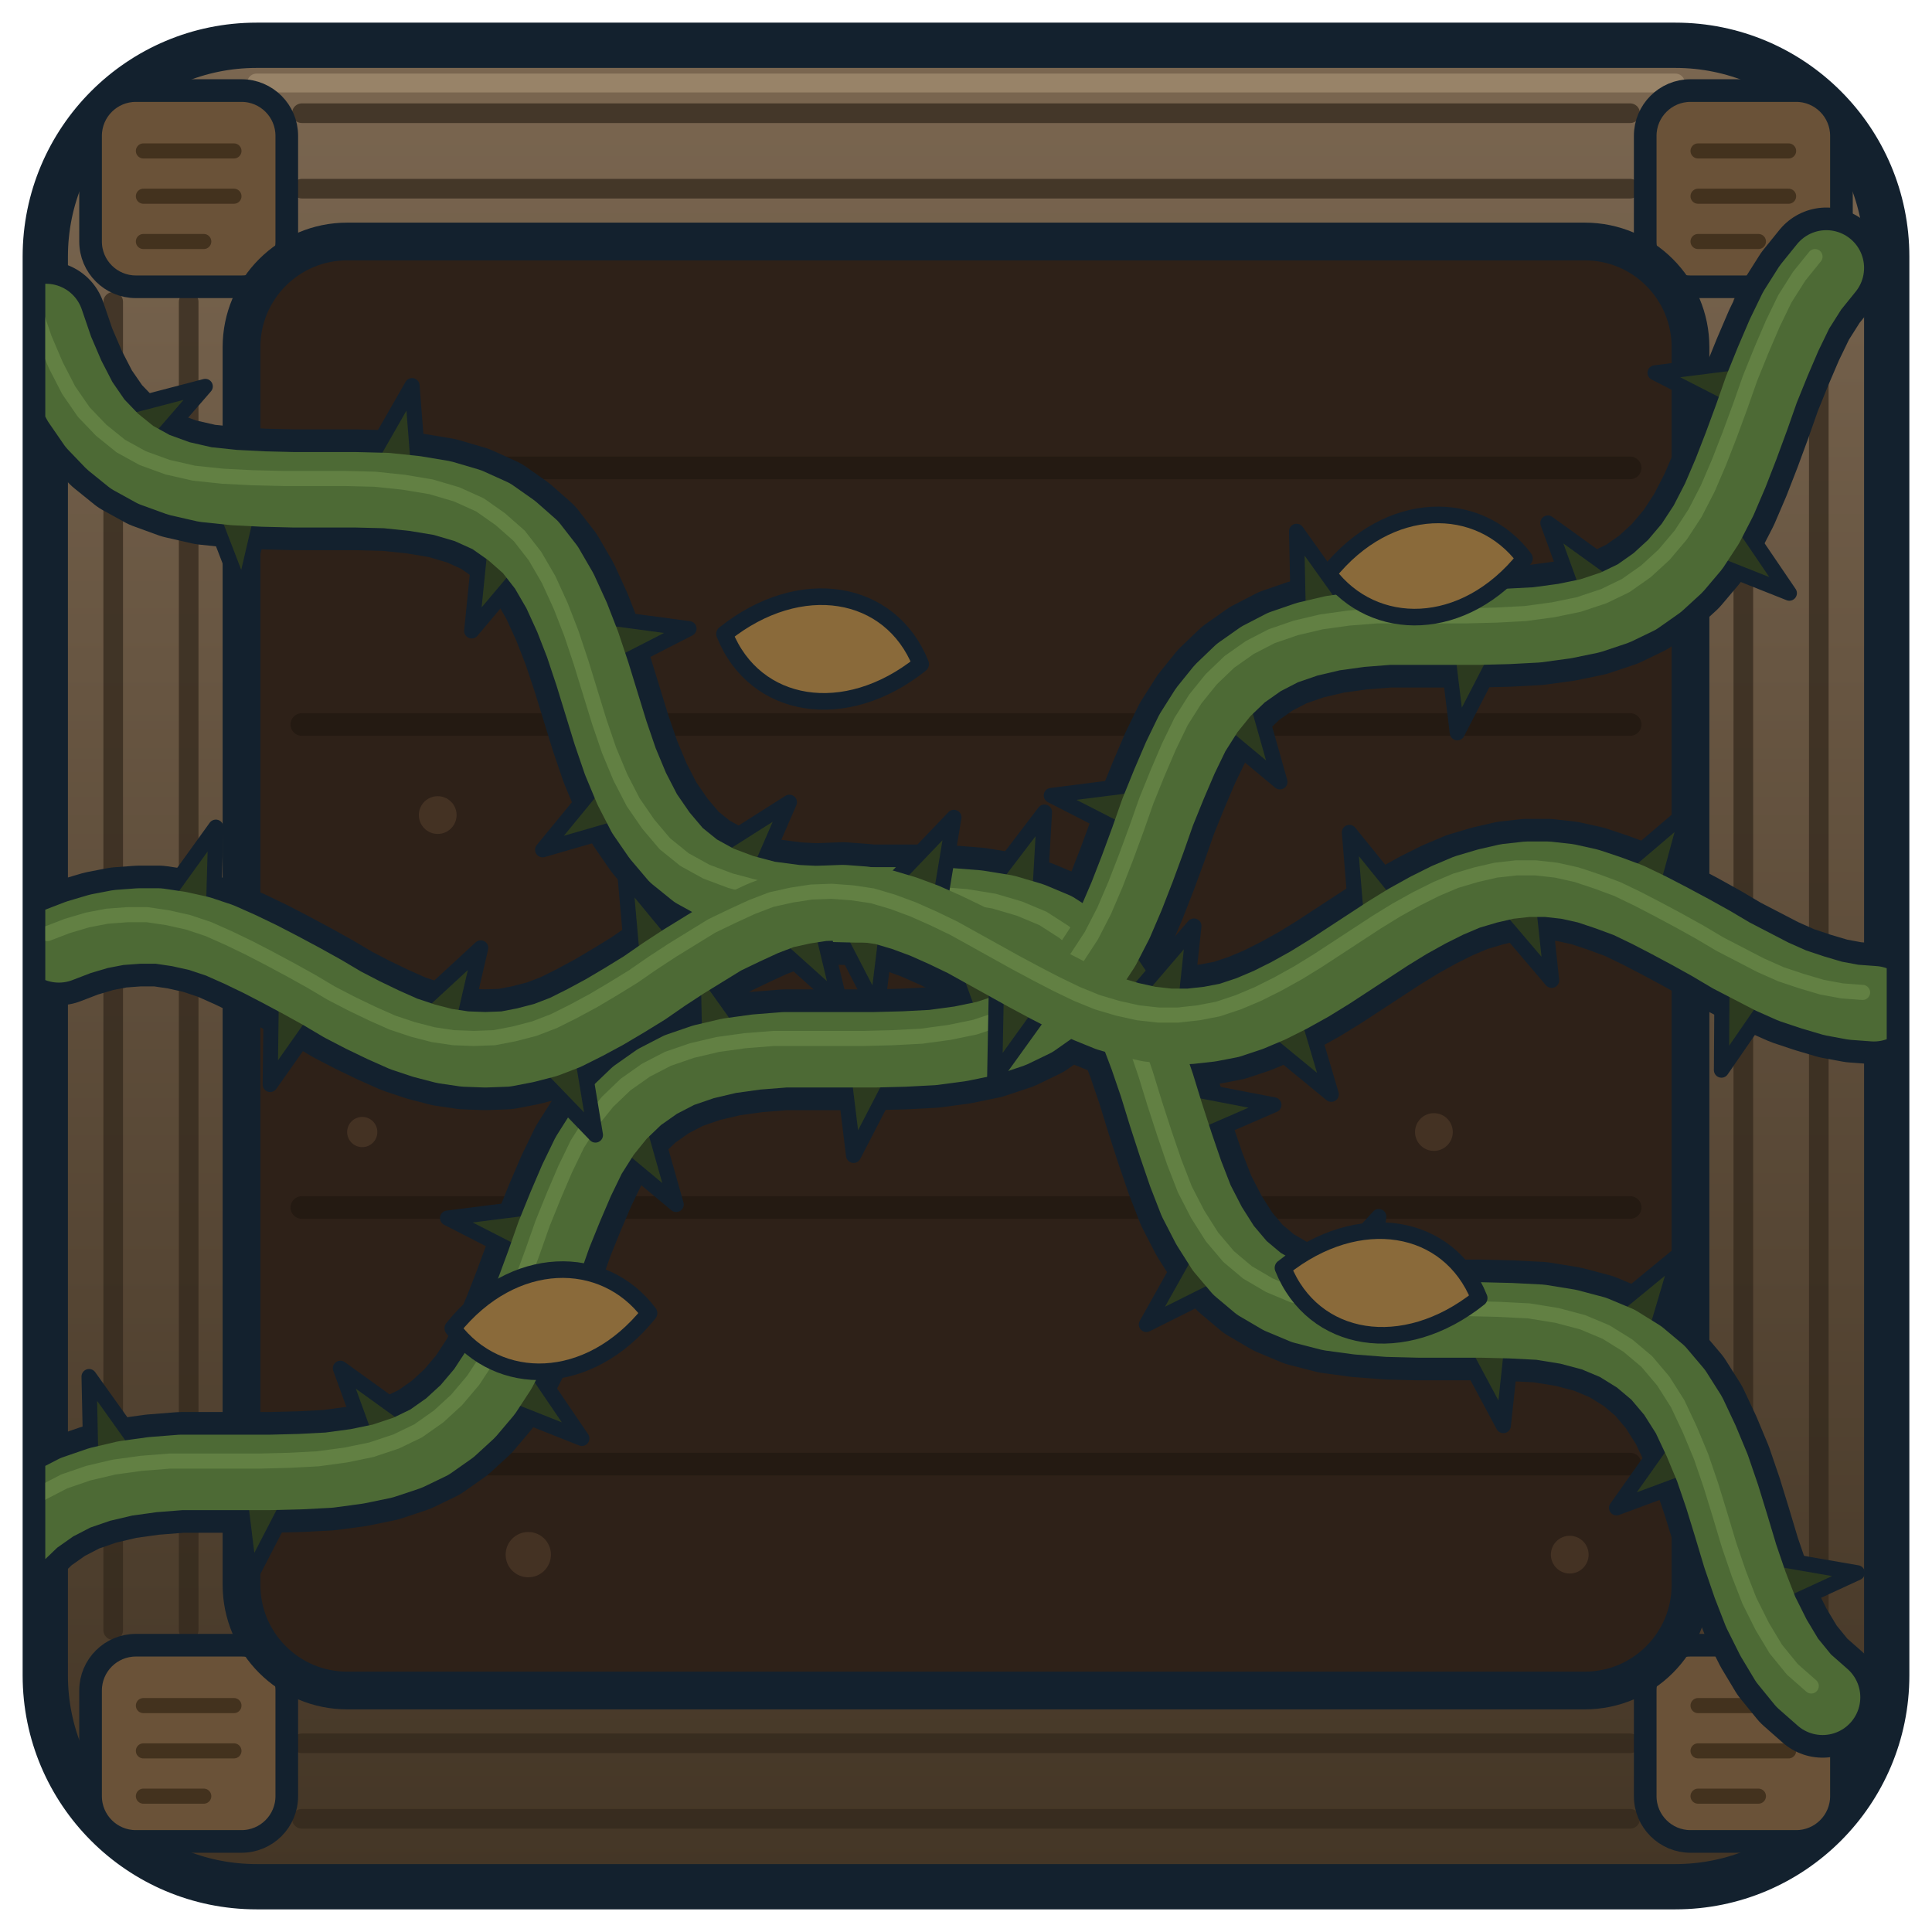
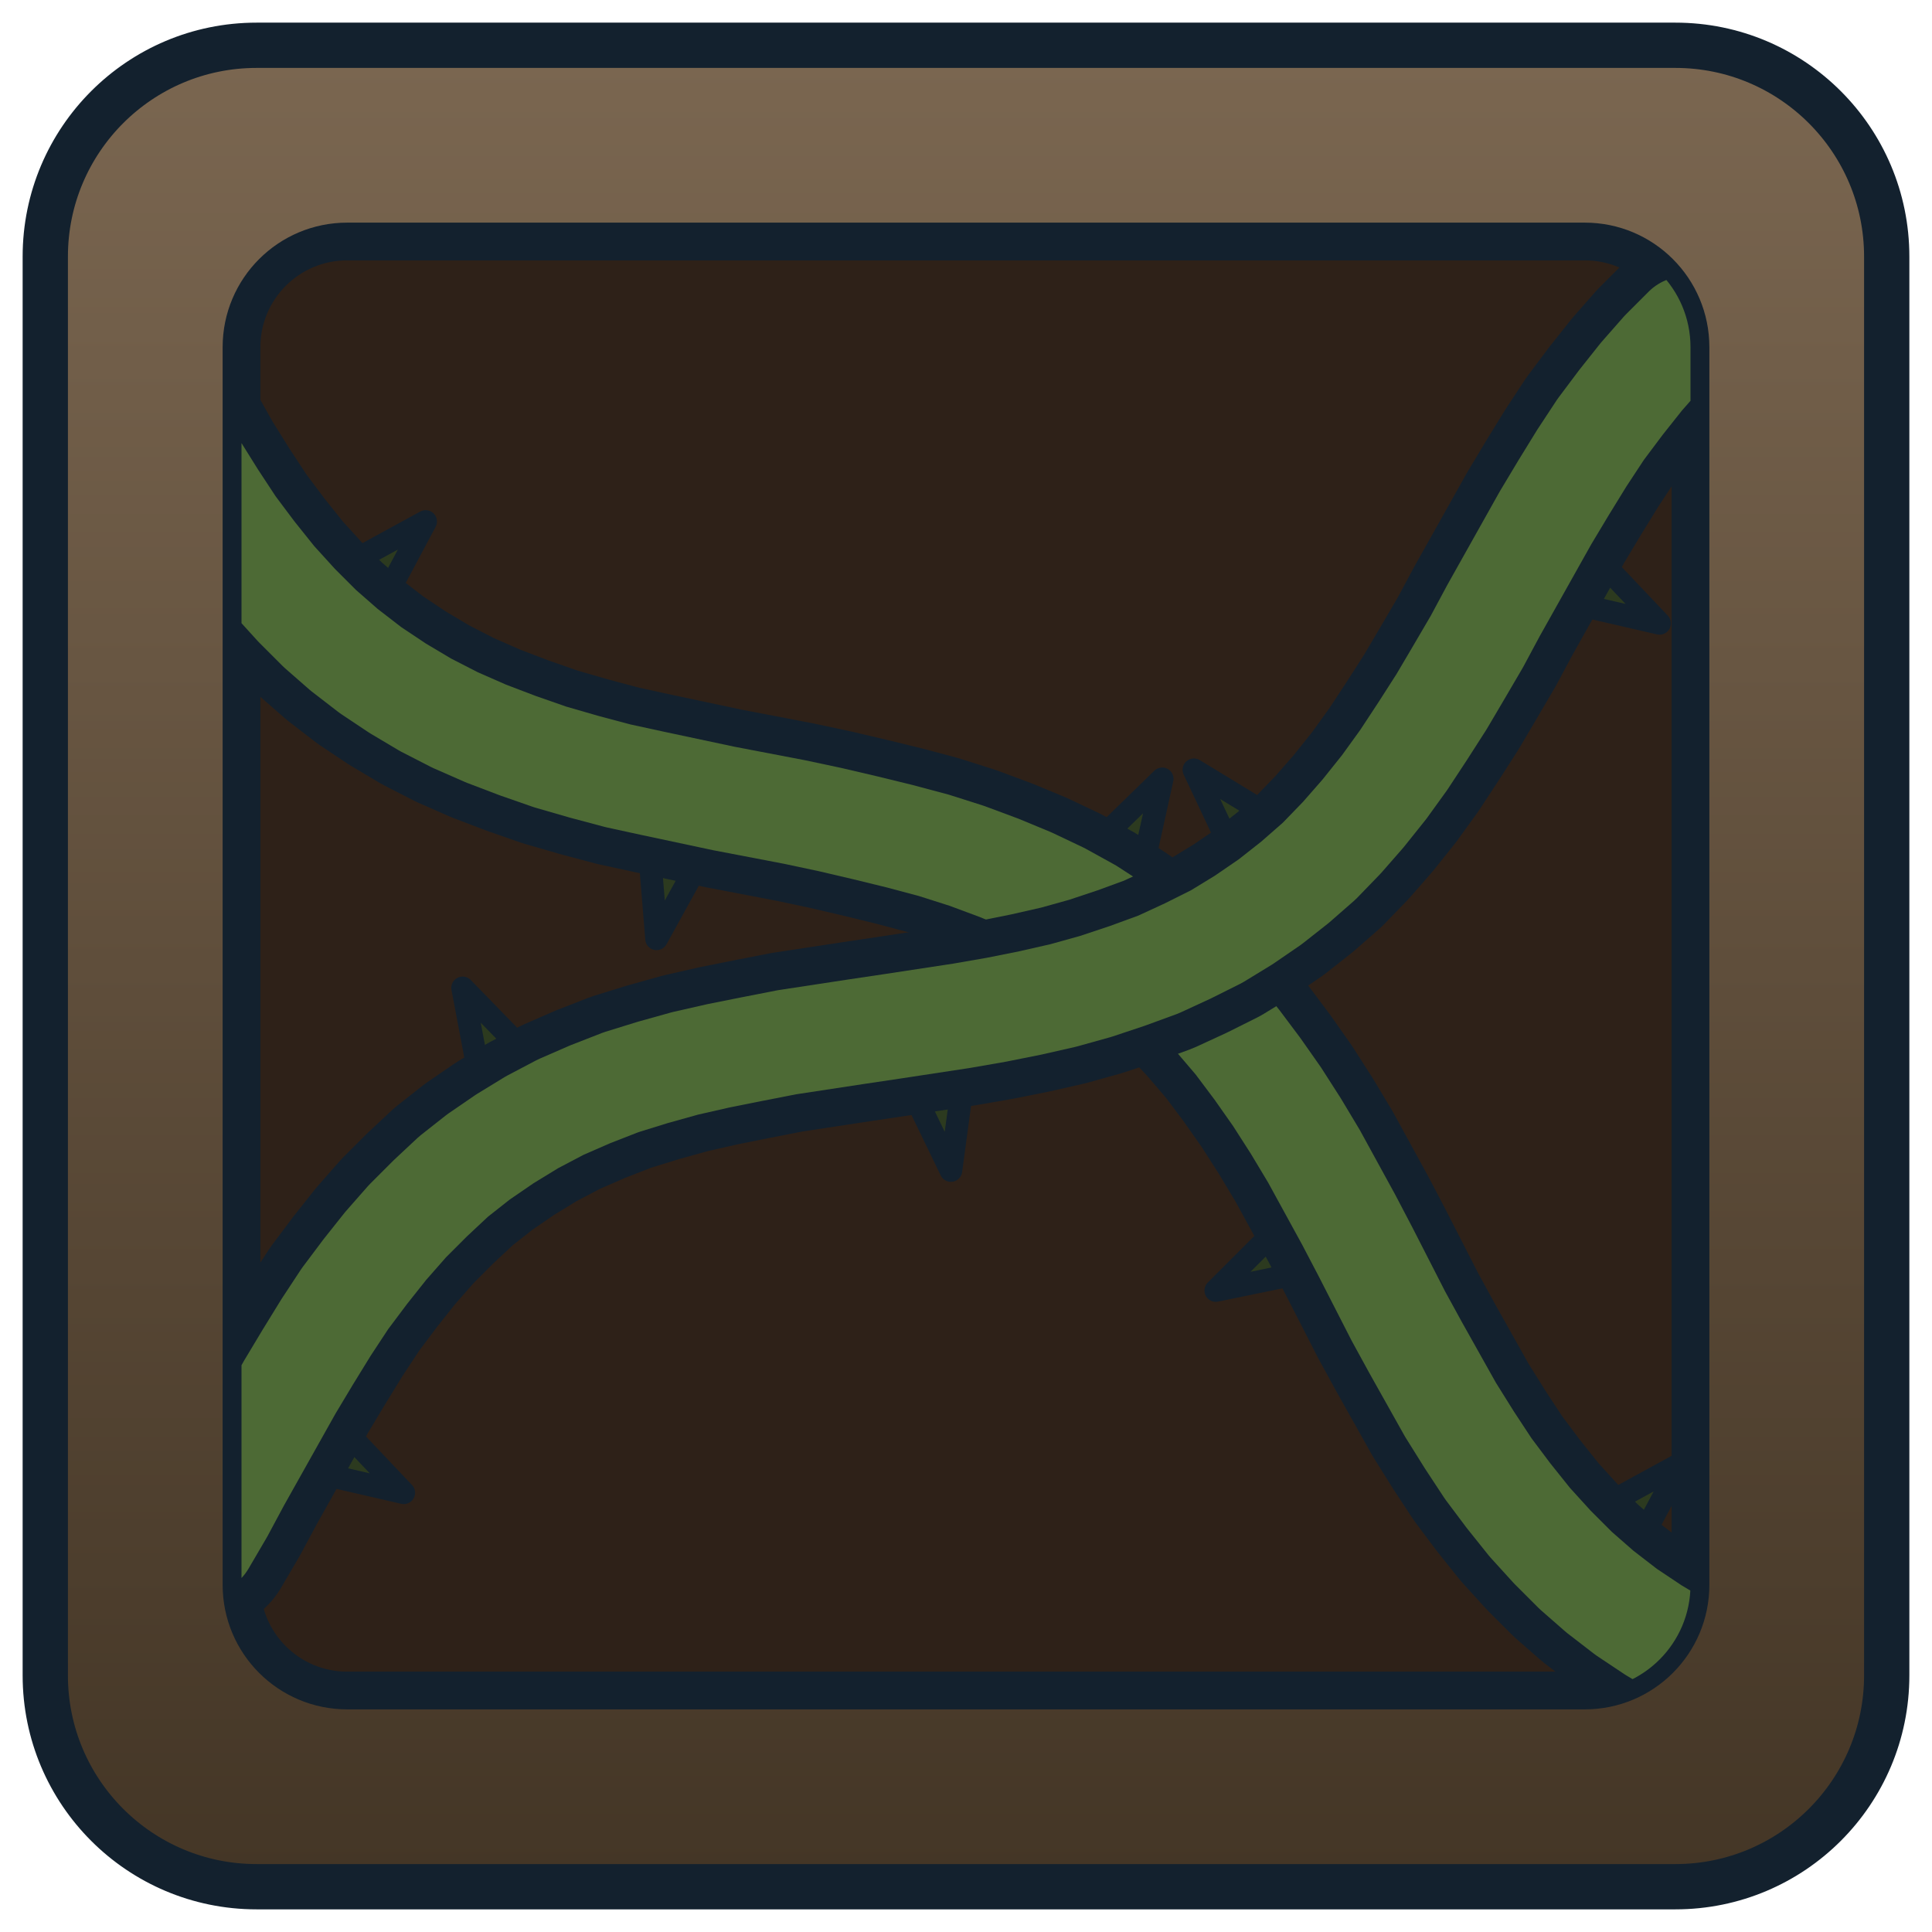
<svg xmlns="http://www.w3.org/2000/svg" viewBox="0 0 256 256" width="256" height="256">
  <defs>
-     <linearGradient id="clay" x1="0" y1="0" x2="0" y2="1">
+     <linearGradient id="b" x1="0" y1="0" x2="0" y2="1">
      <stop offset="0" stop-color="#7a6650" />
      <stop offset="1" stop-color="#443626" />
    </linearGradient>
-     <clipPath id="tile">
-       <rect x="6" y="6" width="244" height="244" rx="28" />
-     </clipPath>
-     <clipPath id="inset">
-       <rect x="34" y="34" width="188" height="188" rx="12" />
+     <clipPath id="c">
+       <rect x="32" y="32" width="192" height="192" rx="14" />
    </clipPath>
  </defs>
-   <rect x="6" y="6" width="244" height="244" rx="28" fill="url(#clay)" stroke="#13212e" stroke-width="6" />
-   <g stroke="#33281c" stroke-width="2.6" stroke-linecap="round" opacity="0.75">
-     <path d="M40 15H216M40 25H216" />
-     <path d="M40 231H216M40 241H216" />
-     <path d="M15 40V216M25 40V216" />
-     <path d="M231 40V216M241 40V216" />
-   </g>
-   <path d="M34 11h188" stroke="#b09a7c" stroke-width="2.5" stroke-linecap="round" opacity="0.55" />
-   <g fill="#6a5238" stroke="#13212e" stroke-width="3" stroke-linejoin="round">
-     <rect x="12" y="12" width="26" height="26" rx="6" />
-     <rect x="218" y="12" width="26" height="26" rx="6" />
-     <rect x="12" y="218" width="26" height="26" rx="6" />
-     <rect x="218" y="218" width="26" height="26" rx="6" />
-   </g>
-   <g stroke="#3a2a18" stroke-width="2" stroke-linecap="round" opacity="0.8">
-     <path d="M19 20h12M19 26h12M19 32h8" />
-     <path d="M225 20h12M225 26h12M225 32h8" />
-     <path d="M19 226h12M19 232h12M19 238h8" />
-     <path d="M225 226h12M225 232h12M225 238h8" />
-   </g>
+   <rect x="6" y="6" width="244" height="244" rx="28" fill="url(#b)" stroke="#13212e" stroke-width="6" />
  <rect x="32" y="32" width="192" height="192" rx="14" fill="#2e2118" stroke="#13212e" stroke-width="5" />
-   <g clip-path="url(#inset)">
-     <g stroke="#221810" stroke-width="3" stroke-linecap="round" opacity="0.8">
-       <path d="M40 62H216M40 96H216M40 160H216M40 194H216" />
-     </g>
-     <g fill="#4a3626" opacity="0.8">
-       <circle cx="58" cy="108" r="2.5" />
-       <circle cx="196" cy="84" r="2.5" />
-       <circle cx="70" cy="206" r="3" />
-       <circle cx="190" cy="150" r="2.5" />
-       <circle cx="48" cy="150" r="2" />
-       <circle cx="208" cy="206" r="2.5" />
-     </g>
-   </g>
-   <g clip-path="url(#tile)">
-     <path d="M6.1 42.6 L7.4 46.4 L8.9 49.9 L10.6 53.2 L12.6 56.1 L14.9 58.5 L17.5 60.6 L20.4 62.2 L23.7 63.4 L27.2 64.2 L31.0 64.6 L34.9 64.8 L39.0 64.9 L43.1 64.9 L47.2 64.9 L51.2 65.0 L55.0 65.4 L58.6 66.0 L62.0 67.0 L65.1 68.4 L67.8 70.3 L70.3 72.5 L72.4 75.2 L74.2 78.3 L75.8 81.8 L77.2 85.4 L78.5 89.3 L79.7 93.2 L80.9 97.1 L82.2 100.9 L83.7 104.5 L85.4 107.8 L87.4 110.7 L89.6 113.3 L92.2 115.4 L95.1 117.0 L98.3 118.2 L101.7 119.1 L105.5 119.6 L109.4 119.8 L113.4 119.9 L117.6 119.9 L121.7 119.9 L125.7 120.0 L129.5 120.3 L133.2 120.9 L136.6 121.9 L139.7 123.2 L142.5 125.0 L145.0 127.2 L147.1 129.9 L149.0 132.9 L150.6 136.3 L152.0 140.0 L153.3 143.8 L154.5 147.7 L155.8 151.7 L157.1 155.5 L158.5 159.1 L160.2 162.4 L162.1 165.4 L164.3 168.0 L166.8 170.1 L169.7 171.8 L172.8 173.1 L176.3 174.0 L180.0 174.5 L183.9 174.8 L187.9 174.9 L192.0 174.9 L196.2 174.9 L200.2 175.0 L204.1 175.2 L207.8 175.8 L211.2 176.7 L214.3 178.0 L217.2 179.8 L219.7 181.9 L221.9 184.5 L223.8 187.5 L225.4 190.9 L226.9 194.5 L228.2 198.3 L229.4 202.2 L230.6 206.2 L231.9 210.0 L233.3 213.6 L235.0 217.0 L236.8 220.0 L239.0 222.7 L241.5 224.9" fill="none" stroke="#13212e" stroke-width="16" stroke-linecap="round" stroke-linejoin="round" />
-     <path d="M242.0 35.5 L239.9 38.1 L238.0 41.1 L236.4 44.4 L234.9 47.9 L233.4 51.6 L232.1 55.3 L230.7 59.1 L229.3 62.7 L227.8 66.2 L226.1 69.5 L224.2 72.4 L222.0 75.0 L219.6 77.2 L216.9 79.1 L214.0 80.5 L210.7 81.6 L207.3 82.3 L203.6 82.8 L199.8 83.0 L195.9 83.1 L191.9 83.1 L187.9 83.1 L184.0 83.1 L180.2 83.4 L176.6 83.9 L173.2 84.7 L170.0 85.8 L167.1 87.3 L164.4 89.2 L162.0 91.5 L159.9 94.1 L158.0 97.1 L156.4 100.4 L154.9 103.9 L153.4 107.6 L152.1 111.3 L150.7 115.1 L149.3 118.7 L147.8 122.2 L146.1 125.5 L144.2 128.4 L142.0 131.0 L139.6 133.2 L136.9 135.1 L134.0 136.5 L130.7 137.6 L127.3 138.3 L123.6 138.8 L119.8 139.0 L115.9 139.1 L111.9 139.1 L107.9 139.1 L104.0 139.1 L100.2 139.4 L96.6 139.9 L93.2 140.7 L90.0 141.8 L87.1 143.3 L84.4 145.2 L82.0 147.5 L79.9 150.1 L78.0 153.1 L76.4 156.4 L74.9 159.9 L73.4 163.6 L72.1 167.3 L70.7 171.1 L69.3 174.7 L67.8 178.2 L66.1 181.5 L64.2 184.4 L62.0 187.0 L59.6 189.2 L56.9 191.1 L54.0 192.5 L50.7 193.6 L47.3 194.3 L43.6 194.8 L39.8 195.0 L35.9 195.1 L31.9 195.1 L27.9 195.1 L24.0 195.1 L20.2 195.4 L16.6 195.9 L13.2 196.7 L10.0 197.8 L7.1 199.3 L4.4 201.2 L2.0 203.5" fill="none" stroke="#13212e" stroke-width="16" stroke-linecap="round" stroke-linejoin="round" />
-     <path d="M7.8 125.2 L10.4 124.2 L13.1 123.4 L15.7 122.9 L18.4 122.7 L21.0 122.7 L23.7 123.1 L26.4 123.7 L29.1 124.6 L31.8 125.8 L34.5 127.1 L37.2 128.5 L40.0 130.0 L42.7 131.5 L45.4 133.1 L48.1 134.5 L50.8 135.8 L53.5 137.0 L56.2 137.9 L58.9 138.6 L61.6 139.0 L64.3 139.1 L67.0 139.0 L69.6 138.5 L72.3 137.8 L74.9 136.8 L77.5 135.5 L80.1 134.1 L82.8 132.5 L85.4 130.9 L88.0 129.1 L90.6 127.4 L93.2 125.8 L95.8 124.2 L98.5 122.9 L101.1 121.7 L103.7 120.7 L106.4 120.1 L109.0 119.7 L111.7 119.6 L114.4 119.8 L117.1 120.2 L119.8 121.0 L122.5 122.0 L125.2 123.2 L127.9 124.5 L130.6 126.0 L133.3 127.5 L136.0 129.0 L138.8 130.5 L141.5 131.9 L144.2 133.2 L146.9 134.3 L149.6 135.1 L152.3 135.7 L155.0 136.0 L157.6 136.0 L160.3 135.7 L162.9 135.2 L165.6 134.3 L168.2 133.2 L170.8 131.9 L173.5 130.4 L176.1 128.8 L178.7 127.1 L181.3 125.4 L183.9 123.7 L186.5 122.1 L189.2 120.6 L191.8 119.3 L194.4 118.2 L197.1 117.4 L199.7 116.8 L202.4 116.5 L205.0 116.5 L207.7 116.8 L210.4 117.4 L213.1 118.3 L215.8 119.3 L218.5 120.6 L221.2 122.0 L224.0 123.5 L226.7 125.0 L229.4 126.6 L232.1 128.0 L234.8 129.4 L237.5 130.6 L240.2 131.5 L242.9 132.3 L245.6 132.8 L248.3 133.0" fill="none" stroke="#13212e" stroke-width="16" stroke-linecap="round" stroke-linejoin="round" />
-     <g fill="#2c3a1f" stroke="#13212e" stroke-width="2" stroke-linejoin="round">
-       <path d="M11.9 55.2 L27.2 51.2 L18.0 61.8 Z" />
-       <path d="M26.5 64.1 L32.2 78.9 L35.4 65.2 Z" />
-       <path d="M46.7 64.9 L54.6 51.1 L55.7 65.2 Z" />
-       <path d="M64.1 67.7 L62.5 83.6 L71.6 72.8 Z" />
-       <path d="M75.6 81.2 L91.3 83.3 L78.8 89.7 Z" />
-       <path d="M82.0 100.3 L71.9 112.6 L85.4 108.7 Z" />
-       <path d="M91.2 114.8 L104.6 106.3 L99.0 119.2 Z" />
-       <path d="M108.9 119.8 L116.2 133.9 L117.9 120.0 Z" />
-       <path d="M128.8 120.2 L138.4 107.6 L137.6 121.6 Z" />
-       <path d="M144.3 126.4 L138.1 141.0 L150.0 133.4 Z" />
-       <path d="M153.2 143.4 L168.8 146.4 L155.9 152.0 Z" />
-       <path d="M159.7 161.6 L151.9 175.5 L164.5 169.2 Z" />
-       <path d="M171.9 172.9 L182.7 161.2 L180.7 175.1 Z" />
-       <path d="M191.7 174.9 L199.2 188.9 L200.7 174.9 Z" />
-       <path d="M210.2 176.3 L222.5 166.2 L218.5 179.7 Z" />
-       <path d="M223.4 186.8 L214.2 199.8 L227.4 194.9 Z" />
-       <path d="M230.5 205.7 L246.1 208.4 L233.3 214.3 Z" />
-     </g>
-     <path d="M6.1 42.6 L7.4 46.4 L8.9 49.9 L10.6 53.2 L12.6 56.1 L14.9 58.5 L17.5 60.6 L20.4 62.2 L23.7 63.4 L27.2 64.2 L31.0 64.6 L34.9 64.8 L39.0 64.9 L43.1 64.9 L47.2 64.9 L51.2 65.0 L55.0 65.4 L58.6 66.0 L62.0 67.0 L65.1 68.4 L67.8 70.3 L70.3 72.5 L72.4 75.2 L74.2 78.3 L75.8 81.8 L77.2 85.4 L78.5 89.3 L79.7 93.2 L80.9 97.1 L82.2 100.9 L83.7 104.5 L85.4 107.8 L87.4 110.7 L89.6 113.3 L92.2 115.4 L95.1 117.0 L98.3 118.2 L101.7 119.1 L105.5 119.6 L109.4 119.8 L113.4 119.9 L117.6 119.9 L121.7 119.9 L125.7 120.0 L129.5 120.3 L133.2 120.9 L136.6 121.9 L139.7 123.2 L142.5 125.0 L145.0 127.2 L147.1 129.9 L149.0 132.9 L150.6 136.3 L152.0 140.0 L153.3 143.8 L154.5 147.7 L155.8 151.7 L157.1 155.5 L158.5 159.1 L160.2 162.4 L162.1 165.4 L164.3 168.0 L166.8 170.1 L169.7 171.8 L172.8 173.1 L176.3 174.0 L180.0 174.5 L183.9 174.8 L187.9 174.9 L192.0 174.9 L196.2 174.9 L200.2 175.0 L204.1 175.2 L207.8 175.8 L211.2 176.7 L214.3 178.0 L217.2 179.8 L219.7 181.9 L221.9 184.5 L223.8 187.5 L225.4 190.9 L226.9 194.5 L228.2 198.3 L229.4 202.2 L230.6 206.2 L231.9 210.0 L233.3 213.6 L235.0 217.0 L236.8 220.0 L239.0 222.7 L241.5 224.9" fill="none" stroke="#4d6a35" stroke-width="10" stroke-linecap="round" stroke-linejoin="round" />
-     <path d="M6.1 42.6 L7.4 46.4 L8.9 49.9 L10.6 53.2 L12.6 56.1 L14.9 58.5 L17.5 60.6 L20.4 62.2 L23.7 63.4 L27.2 64.2 L31.0 64.6 L34.9 64.8 L39.0 64.9 L43.1 64.9 L47.2 64.9 L51.2 65.0 L55.0 65.4 L58.6 66.0 L62.0 67.0 L65.1 68.4 L67.8 70.3 L70.3 72.5 L72.4 75.2 L74.2 78.3 L75.8 81.8 L77.2 85.4 L78.5 89.3 L79.7 93.2 L80.9 97.1 L82.2 100.9 L83.7 104.5 L85.4 107.8 L87.4 110.7 L89.6 113.3 L92.2 115.4 L95.1 117.0 L98.3 118.2 L101.7 119.1 L105.5 119.6 L109.4 119.8 L113.4 119.9 L117.6 119.9 L121.7 119.9 L125.7 120.0 L129.5 120.3 L133.2 120.9 L136.6 121.9 L139.7 123.2 L142.5 125.0 L145.0 127.2 L147.1 129.9 L149.0 132.9 L150.6 136.3 L152.0 140.0 L153.3 143.8 L154.5 147.7 L155.8 151.7 L157.1 155.5 L158.5 159.1 L160.2 162.4 L162.1 165.4 L164.3 168.0 L166.8 170.1 L169.7 171.8 L172.8 173.1 L176.3 174.0 L180.0 174.5 L183.9 174.8 L187.9 174.9 L192.0 174.9 L196.2 174.9 L200.2 175.0 L204.1 175.2 L207.8 175.8 L211.2 176.7 L214.3 178.0 L217.2 179.8 L219.7 181.9 L221.9 184.5 L223.8 187.5 L225.4 190.9 L226.9 194.5 L228.2 198.3 L229.4 202.2 L230.6 206.2 L231.9 210.0 L233.3 213.6 L235.0 217.0 L236.8 220.0 L239.0 222.7 L241.5 224.9" fill="none" stroke="#6f8f4c" stroke-width="2" stroke-linecap="round" stroke-linejoin="round" opacity="0.6" transform="translate(-1.5 -1.5)" />
-     <g fill="#2c3a1f" stroke="#13212e" stroke-width="2" stroke-linejoin="round">
-       <path d="M235.1 47.4 L219.3 49.4 L231.8 55.8 Z" />
-       <path d="M228.2 65.5 L237.1 78.6 L224.0 73.4 Z" />
-       <path d="M218.0 78.6 L205.1 69.3 L209.9 82.5 Z" />
-       <path d="M200.4 83.0 L193.1 97.1 L191.4 83.2 Z" />
-       <path d="M181.0 83.3 L171.8 70.4 L172.1 84.5 Z" />
-       <path d="M165.3 88.4 L169.6 103.6 L158.8 94.6 Z" />
-       <path d="M155.1 103.4 L139.3 105.4 L151.8 111.8 Z" />
-       <path d="M148.2 121.5 L157.1 134.6 L144.0 129.4 Z" />
-       <path d="M138.0 134.6 L125.1 125.3 L129.9 138.5 Z" />
-       <path d="M120.4 139.0 L113.1 153.1 L111.4 139.2 Z" />
-       <path d="M101.0 139.3 L91.8 126.4 L92.1 140.5 Z" />
-       <path d="M85.3 144.4 L89.6 159.6 L78.8 150.6 Z" />
-       <path d="M75.1 159.4 L59.3 161.4 L71.8 167.8 Z" />
-       <path d="M68.2 177.5 L77.1 190.6 L64.0 185.4 Z" />
-       <path d="M58.0 190.6 L45.1 181.3 L49.9 194.5 Z" />
-       <path d="M40.4 195.0 L33.1 209.1 L31.4 195.2 Z" />
-       <path d="M21.0 195.3 L11.8 182.4 L12.1 196.5 Z" />
-     </g>
-     <path d="M242.0 35.5 L239.9 38.1 L238.0 41.1 L236.4 44.4 L234.9 47.9 L233.4 51.6 L232.1 55.3 L230.7 59.1 L229.3 62.7 L227.8 66.2 L226.1 69.5 L224.2 72.4 L222.0 75.0 L219.6 77.2 L216.9 79.1 L214.0 80.5 L210.7 81.6 L207.3 82.3 L203.6 82.8 L199.8 83.0 L195.9 83.1 L191.9 83.1 L187.9 83.1 L184.0 83.1 L180.2 83.4 L176.6 83.9 L173.2 84.7 L170.0 85.8 L167.1 87.3 L164.4 89.2 L162.0 91.5 L159.9 94.1 L158.0 97.1 L156.4 100.4 L154.9 103.9 L153.4 107.6 L152.1 111.3 L150.7 115.1 L149.3 118.7 L147.8 122.2 L146.1 125.5 L144.2 128.4 L142.0 131.0 L139.6 133.2 L136.9 135.1 L134.0 136.5 L130.7 137.6 L127.3 138.3 L123.6 138.8 L119.8 139.0 L115.9 139.1 L111.9 139.1 L107.9 139.1 L104.0 139.1 L100.2 139.4 L96.6 139.9 L93.2 140.7 L90.0 141.8 L87.1 143.3 L84.4 145.2 L82.0 147.5 L79.9 150.1 L78.0 153.1 L76.4 156.4 L74.9 159.9 L73.4 163.6 L72.1 167.3 L70.7 171.1 L69.3 174.7 L67.8 178.2 L66.1 181.5 L64.2 184.4 L62.0 187.0 L59.6 189.2 L56.9 191.1 L54.0 192.5 L50.7 193.6 L47.3 194.3 L43.6 194.8 L39.8 195.0 L35.9 195.1 L31.9 195.1 L27.9 195.1 L24.0 195.1 L20.2 195.4 L16.6 195.9 L13.2 196.7 L10.0 197.8 L7.1 199.3 L4.4 201.2 L2.0 203.5" fill="none" stroke="#4d6a35" stroke-width="10" stroke-linecap="round" stroke-linejoin="round" />
-     <path d="M242.0 35.5 L239.9 38.1 L238.0 41.1 L236.4 44.4 L234.9 47.9 L233.4 51.6 L232.1 55.3 L230.7 59.1 L229.3 62.7 L227.8 66.2 L226.1 69.5 L224.2 72.4 L222.0 75.0 L219.6 77.2 L216.9 79.1 L214.0 80.5 L210.7 81.6 L207.3 82.3 L203.6 82.8 L199.8 83.0 L195.9 83.1 L191.9 83.1 L187.9 83.1 L184.0 83.1 L180.2 83.4 L176.6 83.9 L173.2 84.7 L170.0 85.8 L167.1 87.3 L164.4 89.2 L162.0 91.5 L159.9 94.1 L158.0 97.1 L156.4 100.4 L154.9 103.9 L153.4 107.6 L152.1 111.3 L150.7 115.1 L149.3 118.7 L147.8 122.2 L146.1 125.5 L144.2 128.4 L142.0 131.0 L139.6 133.2 L136.9 135.1 L134.0 136.5 L130.7 137.6 L127.3 138.3 L123.6 138.8 L119.8 139.0 L115.9 139.1 L111.9 139.1 L107.9 139.1 L104.0 139.1 L100.2 139.4 L96.6 139.9 L93.2 140.7 L90.0 141.8 L87.1 143.3 L84.4 145.2 L82.0 147.5 L79.9 150.1 L78.0 153.1 L76.4 156.4 L74.9 159.9 L73.4 163.6 L72.1 167.3 L70.7 171.1 L69.3 174.7 L67.8 178.2 L66.1 181.5 L64.2 184.4 L62.0 187.0 L59.6 189.2 L56.9 191.1 L54.0 192.5 L50.7 193.6 L47.3 194.3 L43.6 194.8 L39.8 195.0 L35.9 195.1 L31.9 195.1 L27.9 195.1 L24.0 195.1 L20.2 195.4 L16.6 195.9 L13.2 196.7 L10.0 197.8 L7.1 199.3 L4.4 201.2 L2.0 203.5" fill="none" stroke="#6f8f4c" stroke-width="2" stroke-linecap="round" stroke-linejoin="round" opacity="0.6" transform="translate(-1.5 -1.5)" />
-     <g fill="#2c3a1f" stroke="#13212e" stroke-width="2" stroke-linejoin="round">
-       <path d="M19.3 122.5 L28.6 109.6 L28.2 123.7 Z" />
-       <path d="M36.0 127.8 L35.8 143.7 L43.9 132.2 Z" />
-       <path d="M52.0 136.4 L63.7 125.6 L60.5 139.4 Z" />
-       <path d="M67.9 139.0 L78.9 150.4 L76.6 136.5 Z" />
-       <path d="M84.2 131.6 L82.8 115.8 L91.8 126.7 Z" />
-       <path d="M99.5 122.3 L111.3 132.9 L108.0 119.2 Z" />
-       <path d="M115.4 119.8 L126.4 108.3 L124.1 122.2 Z" />
-       <path d="M132.1 126.8 L131.8 142.7 L140.0 131.3 Z" />
-       <path d="M147.9 134.7 L158.2 122.7 L156.7 136.7 Z" />
-       <path d="M164.1 134.9 L176.4 145.0 L172.4 131.5 Z" />
-       <path d="M180.1 126.2 L178.8 110.3 L187.7 121.3 Z" />
-       <path d="M195.3 117.8 L205.6 129.9 L204.1 115.9 Z" />
-       <path d="M211.6 117.7 L223.7 107.4 L220.0 121.0 Z" />
-       <path d="M228.2 125.9 L228.1 141.8 L236.1 130.2 Z" />
-     </g>
-     <path d="M7.8 125.2 L10.4 124.2 L13.1 123.4 L15.7 122.9 L18.4 122.7 L21.0 122.7 L23.7 123.1 L26.4 123.7 L29.1 124.6 L31.8 125.8 L34.5 127.1 L37.2 128.5 L40.0 130.0 L42.7 131.5 L45.4 133.1 L48.1 134.5 L50.8 135.8 L53.5 137.0 L56.2 137.9 L58.9 138.6 L61.6 139.0 L64.3 139.1 L67.0 139.0 L69.6 138.5 L72.3 137.8 L74.9 136.8 L77.5 135.5 L80.1 134.1 L82.8 132.5 L85.4 130.9 L88.0 129.1 L90.6 127.4 L93.2 125.8 L95.8 124.2 L98.5 122.9 L101.1 121.7 L103.7 120.7 L106.4 120.1 L109.0 119.7 L111.7 119.6 L114.4 119.8 L117.1 120.2 L119.8 121.0 L122.5 122.0 L125.2 123.2 L127.9 124.5 L130.6 126.0 L133.3 127.5 L136.0 129.0 L138.8 130.5 L141.5 131.9 L144.2 133.2 L146.9 134.3 L149.6 135.1 L152.3 135.7 L155.0 136.0 L157.6 136.0 L160.3 135.7 L162.9 135.2 L165.6 134.3 L168.2 133.2 L170.8 131.9 L173.5 130.4 L176.1 128.8 L178.7 127.1 L181.3 125.4 L183.9 123.7 L186.5 122.1 L189.2 120.6 L191.8 119.3 L194.4 118.2 L197.1 117.4 L199.7 116.8 L202.4 116.5 L205.0 116.5 L207.7 116.8 L210.4 117.4 L213.1 118.3 L215.8 119.3 L218.5 120.6 L221.2 122.0 L224.0 123.5 L226.7 125.0 L229.4 126.6 L232.1 128.0 L234.8 129.4 L237.5 130.6 L240.2 131.5 L242.9 132.3 L245.6 132.8 L248.3 133.0" fill="none" stroke="#4d6a35" stroke-width="10" stroke-linecap="round" stroke-linejoin="round" />
-     <path d="M7.8 125.2 L10.4 124.2 L13.1 123.4 L15.7 122.9 L18.4 122.7 L21.0 122.7 L23.7 123.1 L26.4 123.7 L29.1 124.6 L31.8 125.8 L34.5 127.1 L37.2 128.5 L40.0 130.0 L42.7 131.5 L45.4 133.1 L48.1 134.5 L50.8 135.8 L53.5 137.0 L56.2 137.9 L58.9 138.6 L61.6 139.0 L64.3 139.1 L67.0 139.0 L69.6 138.5 L72.3 137.8 L74.9 136.8 L77.5 135.5 L80.1 134.1 L82.8 132.5 L85.4 130.9 L88.0 129.1 L90.6 127.4 L93.2 125.8 L95.8 124.2 L98.5 122.9 L101.1 121.7 L103.7 120.7 L106.4 120.1 L109.0 119.7 L111.7 119.6 L114.4 119.8 L117.1 120.2 L119.8 121.0 L122.5 122.0 L125.2 123.2 L127.9 124.5 L130.6 126.0 L133.3 127.5 L136.0 129.0 L138.8 130.5 L141.5 131.9 L144.2 133.2 L146.9 134.3 L149.6 135.1 L152.3 135.7 L155.0 136.0 L157.6 136.0 L160.3 135.7 L162.9 135.2 L165.6 134.3 L168.2 133.2 L170.8 131.9 L173.5 130.4 L176.1 128.8 L178.7 127.1 L181.3 125.4 L183.9 123.7 L186.5 122.1 L189.2 120.6 L191.8 119.3 L194.4 118.2 L197.1 117.4 L199.7 116.8 L202.4 116.5 L205.0 116.5 L207.7 116.8 L210.4 117.4 L213.1 118.3 L215.8 119.3 L218.5 120.6 L221.2 122.0 L224.0 123.5 L226.7 125.0 L229.4 126.6 L232.1 128.0 L234.8 129.4 L237.5 130.6 L240.2 131.5 L242.9 132.3 L245.6 132.8 L248.3 133.0" fill="none" stroke="#6f8f4c" stroke-width="2" stroke-linecap="round" stroke-linejoin="round" opacity="0.6" transform="translate(-1.5 -1.5)" />
-     <g fill="#8a6a3a" stroke="#13212e" stroke-width="2.2" stroke-linejoin="round">
-       <path d="M96 84c10 -8 22 -6 26 4c-10 8 -22 6 -26 -4z" />
-       <path d="M170 168c10 -8 22 -6 26 4c-10 8 -22 6 -26 -4z" />
-       <path d="M60 176c8 -10 20 -10 26 -2c-8 10 -20 10 -26 2z" />
-       <path d="M176 76c8 -10 20 -10 26 -2c-8 10 -20 10 -26 2z" />
-     </g>
+   <g clip-path="url(#c)" stroke-linejoin="round" stroke-linecap="round">
+     <path d="M38.1 79.1 L56.4 69.1 L46.6 87.5 Z" fill="#2c3a1f" stroke="#13212e" stroke-width="3" />
+     <path d="M85.3 103.6 L87.0 124.4 L97.1 106.1 Z" fill="#2c3a1f" stroke="#13212e" stroke-width="3" />
+     <path d="M139.0 117.8 L154.0 103.2 L149.5 123.6 Z" fill="#2c3a1f" stroke="#13212e" stroke-width="3" />
+     <path d="M175.8 156.3 L161.1 171.0 L181.5 166.8 Z" fill="#2c3a1f" stroke="#13212e" stroke-width="3" />
+     <path d="M204.5 203.9 L222.8 193.9 L213.0 212.3 Z" fill="#2c3a1f" stroke="#13212e" stroke-width="3" />
+     <path d="M21.2 53.8 L23.5 57.9 L25.8 62.0 L28.3 66.0 L30.8 69.8 L33.5 73.4 L36.3 76.9 L39.3 80.2 L42.4 83.3 L45.6 86.1 L49.1 88.8 L52.7 91.2 L56.4 93.4 L60.3 95.4 L64.4 97.2 L68.6 98.8 L72.9 100.3 L77.4 101.6 L81.9 102.8 L86.5 103.8 L91.2 104.8 L95.9 105.8 L100.6 106.7 L105.3 107.6 L110.0 108.6 L114.7 109.7 L119.2 110.8 L123.7 112.0 L128.1 113.4 L132.4 115.0 L136.5 116.7 L140.5 118.6 L144.3 120.7 L148.0 123.1 L151.5 125.6 L154.8 128.4 L158.0 131.4 L161.0 134.6 L163.9 138.0 L166.6 141.6 L169.2 145.3 L171.7 149.2 L174.1 153.2 L176.4 157.4 L178.7 161.6 L180.9 165.8 L183.1 170.1 L185.3 174.4 L187.6 178.6 L189.9 182.7 L192.2 186.8 L194.7 190.8 L197.2 194.6 L199.9 198.2 L202.7 201.7 L205.7 205.0 L208.8 208.1 L212.0 210.9 L215.5 213.6 L219.1 216.0 L222.8 218.2" fill="none" stroke="#13212e" stroke-width="24" />
+     <path d="M21.2 53.8 L23.5 57.9 L25.8 62.0 L28.3 66.0 L30.8 69.8 L33.5 73.4 L36.3 76.9 L39.3 80.2 L42.4 83.3 L45.6 86.1 L49.1 88.8 L52.7 91.2 L56.4 93.4 L60.3 95.4 L64.4 97.2 L68.6 98.8 L72.9 100.3 L77.4 101.6 L81.9 102.8 L86.5 103.8 L91.2 104.8 L95.9 105.8 L100.6 106.7 L105.3 107.6 L110.0 108.6 L114.7 109.7 L119.2 110.8 L123.7 112.0 L128.1 113.4 L132.4 115.0 L136.5 116.7 L140.5 118.6 L144.3 120.7 L148.0 123.1 L151.5 125.6 L154.8 128.4 L158.0 131.4 L161.0 134.6 L163.9 138.0 L166.6 141.6 L169.2 145.3 L171.7 149.2 L174.1 153.2 L176.4 157.4 L178.7 161.6 L180.9 165.8 L183.1 170.1 L185.3 174.4 L187.6 178.6 L189.9 182.7 L192.2 186.8 L194.7 190.8 L197.2 194.6 L199.9 198.2 L202.7 201.7 L205.7 205.0 L208.8 208.1 L212.0 210.9 L215.5 213.6 L219.1 216.0 L222.8 218.2" fill="none" stroke="#4d6a35" stroke-width="14" />
+     <path d="M205.5 67.4 L219.9 82.6 L199.5 77.9 Z" fill="#2c3a1f" stroke="#13212e" stroke-width="3" />
+     <path d="M176.1 112.9 L158.2 102.0 L167.1 120.9 Z" fill="#2c3a1f" stroke="#13212e" stroke-width="3" />
+     <path d="M128.8 134.4 L126.0 155.1 L116.9 136.3 Z" fill="#2c3a1f" stroke="#13212e" stroke-width="3" />
+     <path d="M75.9 145.9 L61.3 130.9 L65.2 151.5 Z" fill="#2c3a1f" stroke="#13212e" stroke-width="3" />
+     <path d="M39.1 182.6 L53.5 197.8 L33.1 193.1 Z" fill="#2c3a1f" stroke="#13212e" stroke-width="3" />
+     <path d="M223.4 43.6 L220.4 46.6 L217.5 49.9 L214.8 53.3 L212.1 56.9 L209.6 60.7 L207.2 64.6 L204.8 68.6 L202.5 72.7 L200.2 76.8 L197.9 80.9 L195.7 85.0 L193.3 89.1 L191.0 93.0 L188.5 96.9 L186.0 100.7 L183.4 104.3 L180.6 107.8 L177.8 111.0 L174.8 114.1 L171.6 116.9 L168.3 119.5 L164.8 121.9 L161.2 124.1 L157.4 126.0 L153.5 127.8 L149.4 129.3 L145.2 130.7 L140.9 131.9 L136.5 132.9 L132.0 133.8 L127.4 134.6 L122.8 135.3 L118.2 136.0 L113.5 136.7 L108.9 137.4 L104.3 138.1 L99.7 139.0 L95.2 139.9 L90.8 140.9 L86.5 142.1 L82.3 143.4 L78.2 145.0 L74.3 146.7 L70.5 148.7 L66.9 150.9 L63.4 153.3 L60.1 155.9 L57.0 158.8 L54.0 161.8 L51.1 165.1 L48.4 168.5 L45.7 172.1 L43.2 175.9 L40.8 179.8 L38.4 183.8 L36.1 187.9 L33.8 192.0 L31.5 196.1 L29.3 200.2 L26.9 204.3" fill="none" stroke="#13212e" stroke-width="24" />
+     <path d="M223.4 43.6 L220.4 46.6 L217.5 49.9 L214.8 53.3 L212.1 56.9 L209.6 60.7 L207.2 64.6 L204.8 68.6 L202.5 72.7 L200.2 76.8 L197.9 80.9 L195.7 85.0 L193.3 89.1 L191.0 93.0 L188.5 96.9 L186.0 100.7 L183.4 104.3 L180.6 107.8 L177.8 111.0 L174.8 114.1 L171.6 116.9 L168.3 119.5 L164.8 121.9 L161.2 124.1 L157.4 126.0 L153.5 127.8 L149.4 129.3 L145.2 130.7 L140.9 131.9 L136.5 132.9 L132.0 133.8 L127.4 134.6 L122.8 135.3 L118.2 136.0 L113.5 136.7 L108.9 137.4 L104.3 138.1 L99.7 139.0 L95.2 139.9 L90.8 140.9 L86.5 142.1 L82.3 143.4 L78.2 145.0 L74.3 146.7 L70.5 148.7 L66.9 150.9 L63.4 153.3 L60.1 155.9 L57.0 158.8 L54.0 161.8 L51.1 165.1 L48.4 168.5 L45.7 172.1 L43.2 175.9 L40.8 179.8 L38.4 183.8 L36.1 187.9 L33.8 192.0 L31.5 196.1 L29.3 200.2 L26.9 204.3" fill="none" stroke="#4d6a35" stroke-width="14" />
  </g>
</svg>
